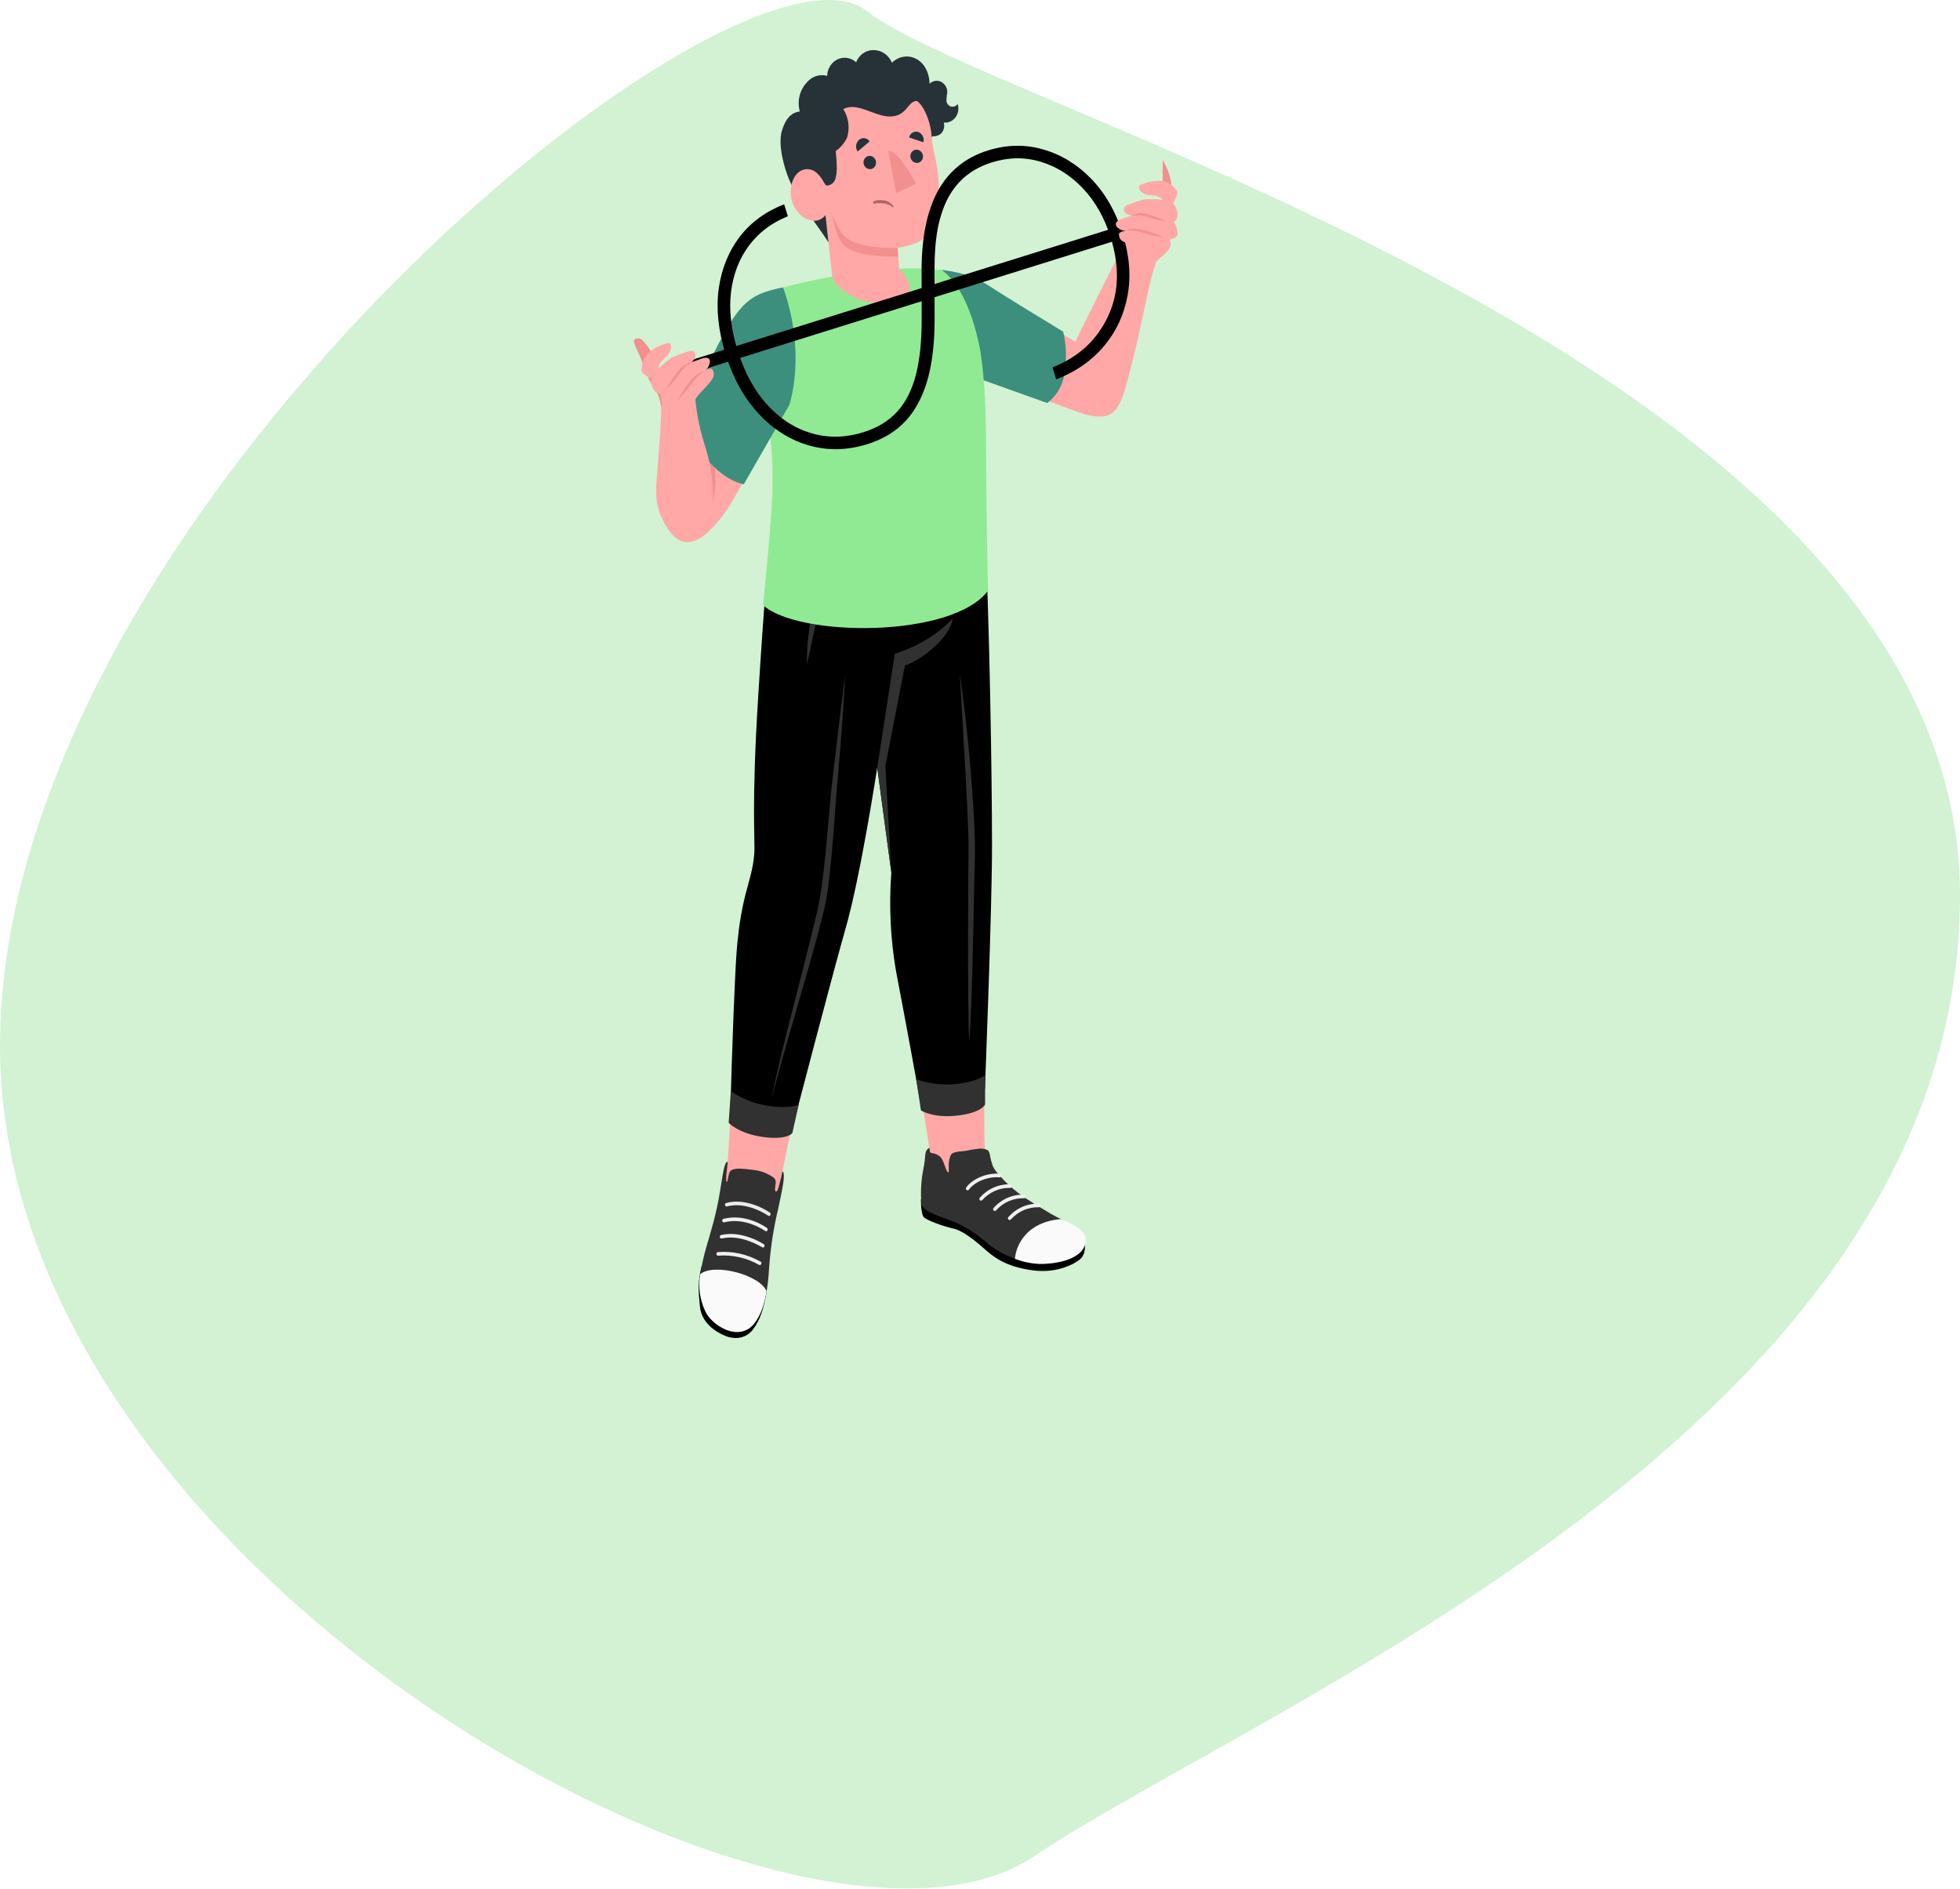
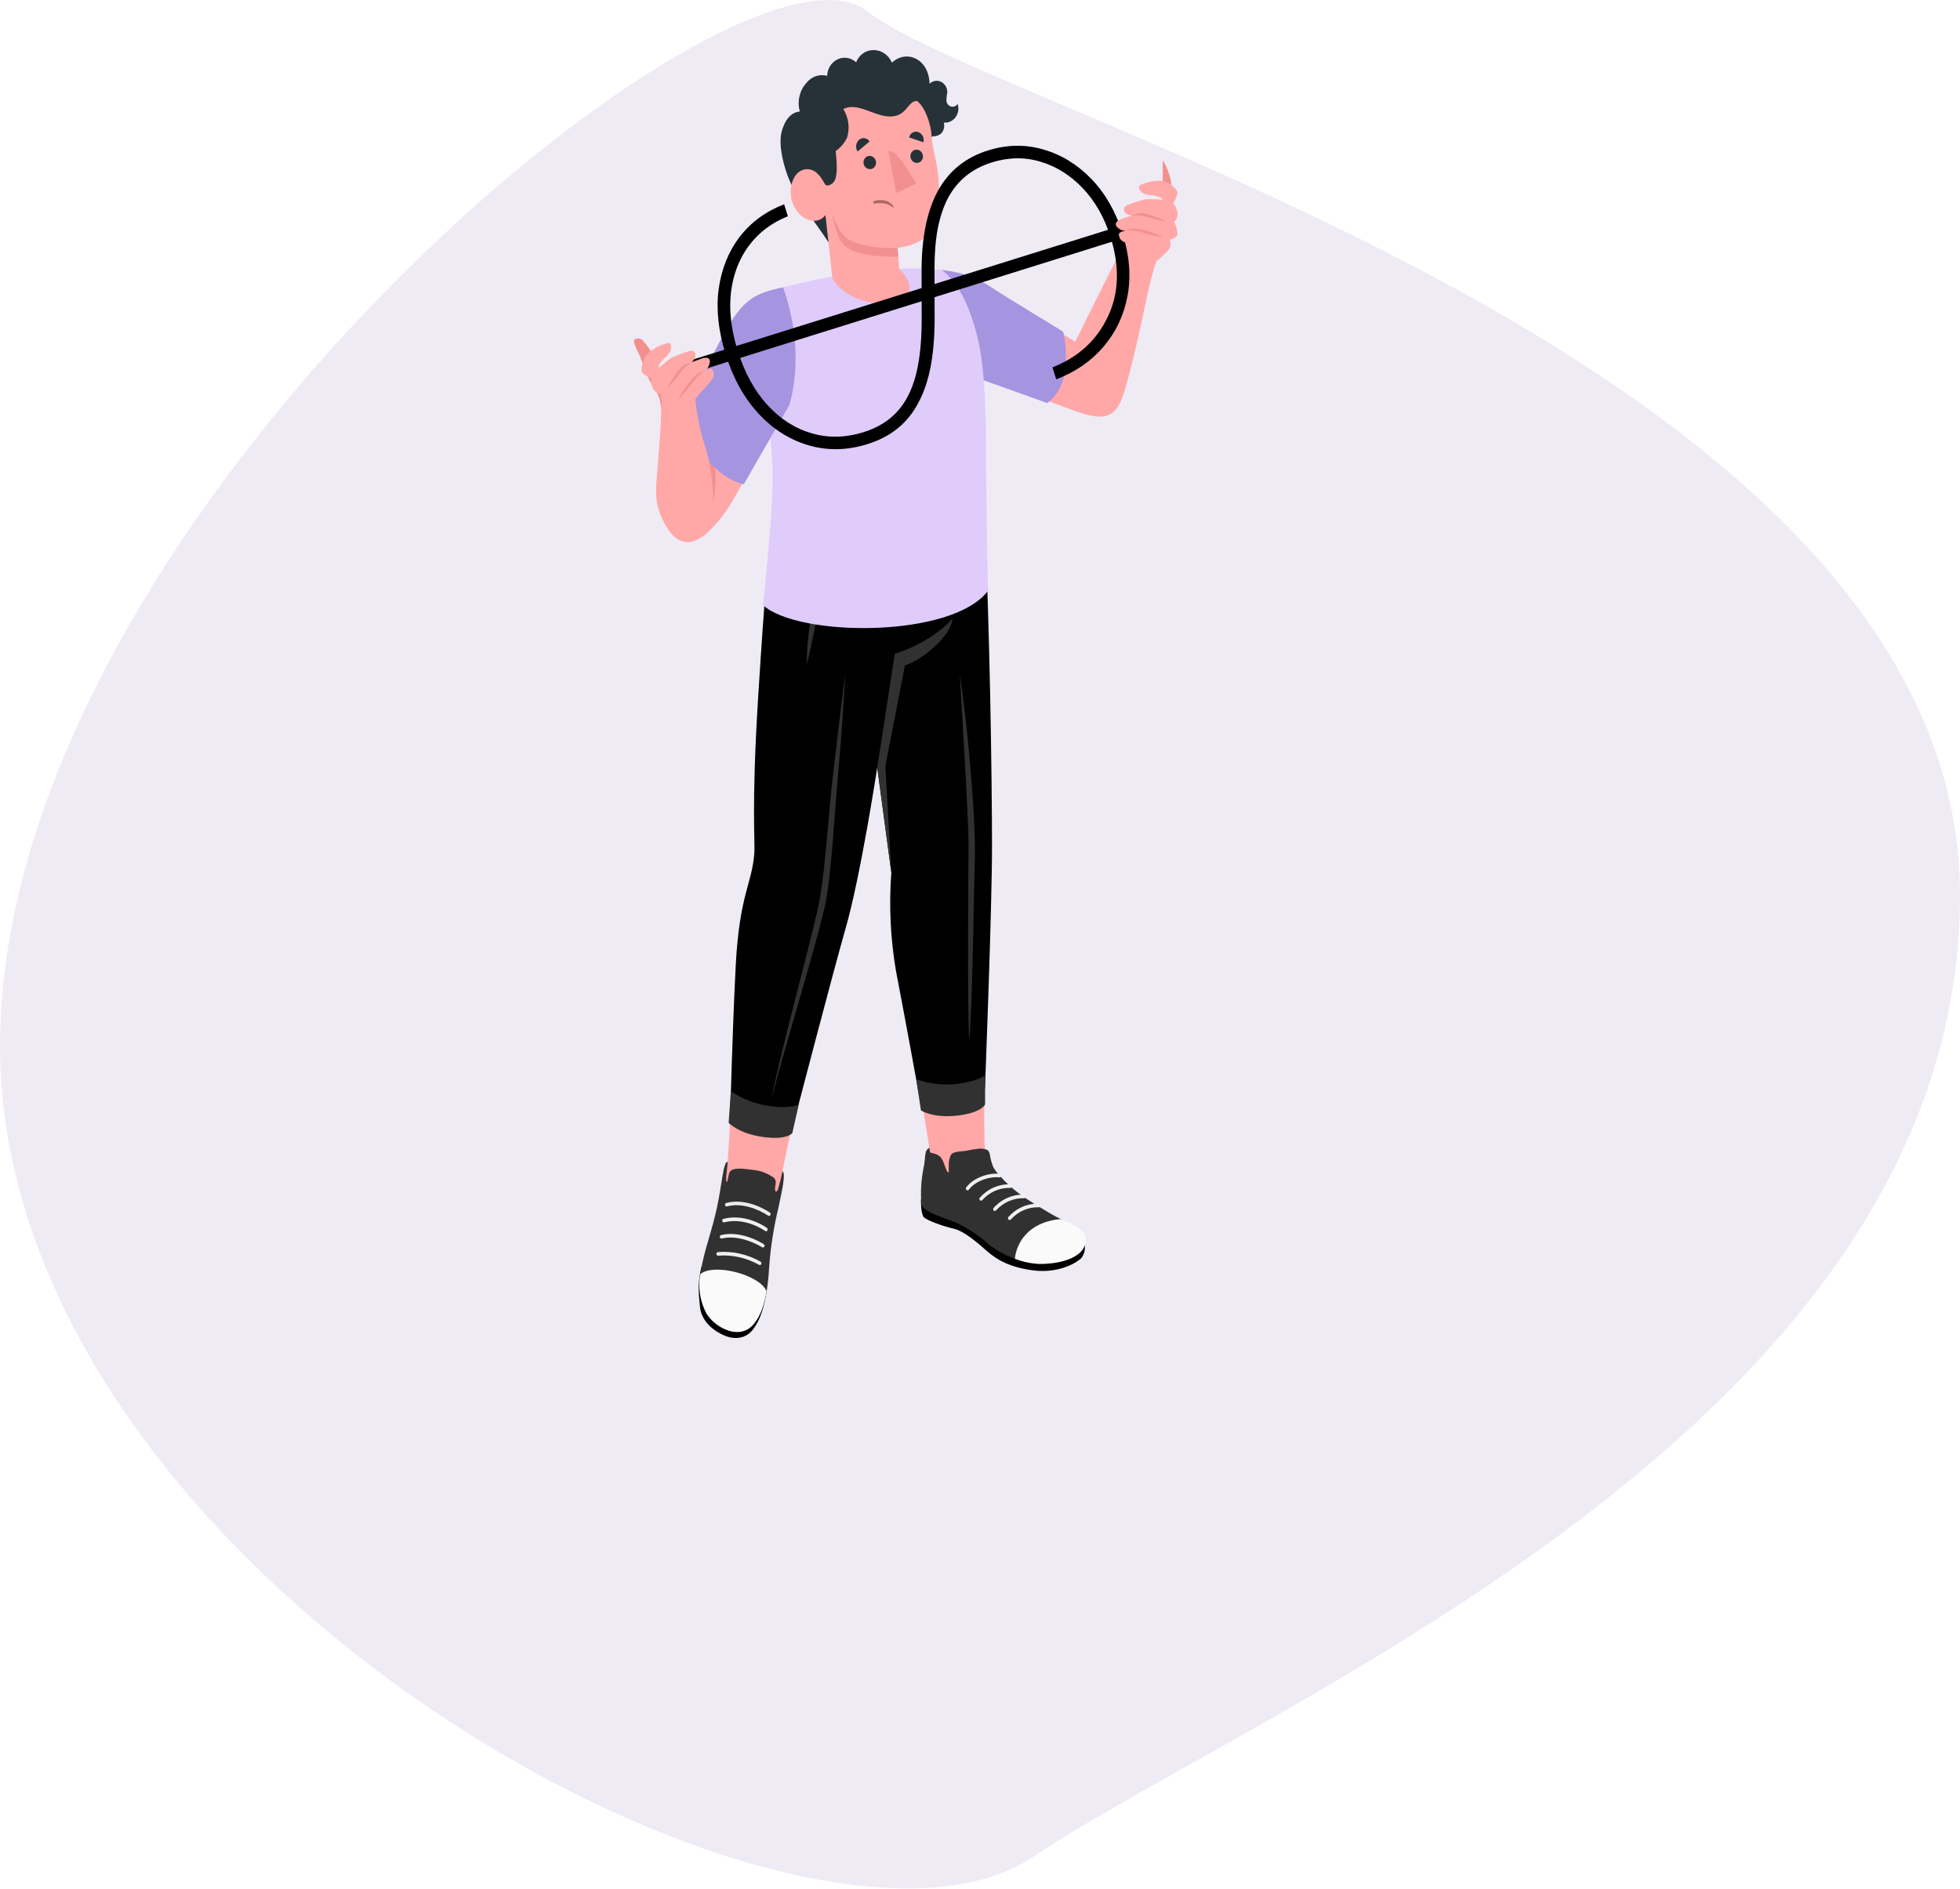
<svg xmlns="http://www.w3.org/2000/svg" width="248" height="239" viewBox="0 0 248 239" fill="none">
-   <path d="M248 113.284C248 180.509 159.933 215.477 130.717 235.006C101.5 254.535 0 199.59 0 132.365C0 65.139 93.5 -11.456 109.75 1.431C126 14.319 248 46.059 248 113.284Z" fill="#D2F2D3" />
+   <path d="M248 113.284C248 180.509 159.933 215.477 130.717 235.006C101.5 254.535 0 199.59 0 132.365C0 65.139 93.5 -11.456 109.75 1.431C126 14.319 248 46.059 248 113.284Z" fill="#efebf5" />
  <path d="M92.073 147.033C92.409 141.81 92.581 139.363 93.046 130.027C93.088 127.634 93.168 125.071 93.32 122.793C93.824 115.131 94.745 113.307 95.36 110.678C95.975 108.05 95.894 100.936 96.832 84.461C97.13 78.162 98.082 71.918 99.672 65.845H121.71C123.974 76.174 124.619 98.542 124.551 109.188C124.517 114.617 124.462 142.659 124.589 144.901C124.716 146.745 125.47 148.475 126.708 149.763C128.524 151.85 129.827 152.694 132.103 154.514C131.774 155.446 127.006 155.411 125.649 154.702C123.679 153.644 121.778 152.448 119.955 151.122C118.085 149.639 117.647 148.744 117.617 146.485C117.61 146.24 117.616 145.994 117.636 145.749C117.6 144.432 114.054 124.782 113.28 120.344C112.677 116.898 113.338 110.222 113.338 110.222L111.003 93.806C111.003 93.806 108.947 106.901 107.539 113.538C106.505 118.415 103.946 126.12 102.271 133.92C100.314 141.849 100.158 142.547 99.003 148.226C98.422 151.088 96.998 160.715 96.35 162.695C94.258 169.086 89.522 165.912 89.254 162.379C89.074 160.028 92.001 148.159 92.073 147.033Z" fill="#FFA8A7" />
  <path d="M111 93.808L112.707 81.966C112.707 81.966 119.307 81.127 121.707 78.658C121.707 78.658 118.68 83.231 114.202 83.977L112.32 93.793L113.314 110.084L111 93.808Z" fill="#AF6152" />
  <path d="M137.149 157.157C137.273 157.505 137.306 157.882 137.246 158.249C137.187 158.615 137.035 158.958 136.808 159.24C136.041 159.965 133.778 161.165 130.769 160.784C127.76 160.402 126.123 159.425 124.91 158.361C123.697 157.297 121.996 155.797 120.635 155.491C119.369 155.208 117.307 154.47 116.899 154.056C116.49 153.642 116.528 151.784 116.528 151.784L137.149 157.157Z" fill="black" />
  <path d="M117.592 145.256C117.474 145.319 117.371 145.409 117.289 145.519C117.206 145.629 117.147 145.757 117.115 145.893C117.028 146.406 117.03 147.062 116.841 147.905C116.545 149.389 116.46 150.913 116.591 152.424C116.766 153.374 119.516 154.154 120.837 154.675C122.392 155.382 123.839 156.337 125.127 157.508C126.995 158.943 129.2 159.793 131.493 159.963C134.484 159.976 136.411 159.083 136.998 157.928C137.723 156.496 137.135 155.678 133.682 154.012C133.029 153.697 130.729 152.275 129.945 151.759C129.114 151.217 128.326 150.603 127.588 149.923C127.217 149.577 126.863 149.21 126.528 148.823C126.181 148.479 125.884 148.082 125.647 147.643C125.607 147.547 125.578 147.433 125.542 147.333C125.443 147.054 125.365 146.766 125.31 146.473C125.251 146.168 125.213 145.723 124.938 145.542C124.549 145.375 124.123 145.326 123.709 145.401C123.264 145.439 122.822 145.511 122.386 145.617C121.881 145.744 120.611 145.657 120.317 146.17C120.122 146.583 120.029 147.043 120.047 147.505C120.041 147.72 120.047 147.937 120.047 148.151C120.047 148.243 120.086 148.408 119.965 148.371C119.845 148.334 119.72 148.018 119.676 147.908C119.578 147.667 119.515 147.411 119.408 147.176C119.315 146.888 119.166 146.624 118.973 146.402C118.396 145.894 117.844 146.001 117.677 145.826C117.676 145.826 117.612 145.438 117.592 145.256Z" fill="#313131" />
  <path d="M134.239 154.285C129.914 154.654 128.579 157.533 128.413 159.306C129.402 159.694 130.441 159.915 131.494 159.962C134.484 159.975 136.536 159.082 137.121 157.927C137.807 156.576 137.32 155.498 134.239 154.285Z" fill="#FAFAFA" />
  <path d="M127.75 154.407C127.701 154.408 127.653 154.39 127.615 154.357C127.572 154.32 127.544 154.265 127.537 154.206C127.531 154.146 127.547 154.086 127.582 154.039C128.081 153.475 128.687 153.032 129.36 152.739C130.032 152.446 130.755 152.311 131.48 152.342C131.508 152.344 131.536 152.352 131.561 152.365C131.587 152.379 131.609 152.398 131.628 152.421C131.646 152.444 131.66 152.471 131.668 152.5C131.677 152.529 131.68 152.56 131.677 152.59C131.674 152.62 131.666 152.649 131.653 152.676C131.639 152.703 131.621 152.726 131.598 152.745C131.576 152.764 131.551 152.778 131.523 152.786C131.496 152.795 131.467 152.797 131.439 152.793C130.784 152.771 130.132 152.896 129.525 153.159C128.918 153.423 128.369 153.819 127.912 154.322C127.893 154.349 127.868 154.37 127.84 154.385C127.812 154.399 127.781 154.407 127.75 154.407Z" fill="#F0F0F0" />
  <path d="M125.874 153.265C125.834 153.266 125.795 153.254 125.761 153.232C125.727 153.209 125.699 153.177 125.682 153.139C125.664 153.1 125.657 153.057 125.661 153.014C125.666 152.972 125.682 152.931 125.707 152.898C126.205 152.333 126.811 151.889 127.483 151.597C128.156 151.304 128.879 151.169 129.604 151.201C129.632 151.203 129.658 151.212 129.683 151.226C129.707 151.24 129.729 151.259 129.747 151.282C129.764 151.305 129.778 151.331 129.786 151.36C129.794 151.388 129.797 151.418 129.794 151.447C129.791 151.477 129.783 151.506 129.77 151.532C129.757 151.558 129.739 151.581 129.718 151.6C129.697 151.619 129.672 151.633 129.645 151.642C129.619 151.651 129.591 151.654 129.563 151.651C128.909 151.629 128.257 151.754 127.65 152.017C127.042 152.281 126.493 152.677 126.037 153.181C126.018 153.207 125.993 153.228 125.965 153.243C125.937 153.257 125.906 153.265 125.874 153.265Z" fill="#F0F0F0" />
  <path d="M124.133 151.957C124.093 151.957 124.054 151.945 124.02 151.923C123.986 151.9 123.959 151.868 123.941 151.83C123.924 151.791 123.917 151.748 123.921 151.706C123.925 151.663 123.941 151.623 123.966 151.589C124.465 151.025 125.071 150.582 125.743 150.289C126.415 149.997 127.138 149.861 127.863 149.892C127.919 149.898 127.97 149.927 128.006 149.973C128.041 150.019 128.058 150.079 128.053 150.139C128.047 150.198 128.02 150.253 127.977 150.291C127.934 150.329 127.878 150.348 127.822 150.342C127.168 150.321 126.516 150.446 125.909 150.709C125.302 150.973 124.752 151.369 124.296 151.872C124.277 151.898 124.252 151.919 124.224 151.934C124.196 151.949 124.165 151.957 124.133 151.957Z" fill="#F0F0F0" />
  <path d="M122.427 150.648C122.388 150.648 122.349 150.637 122.315 150.614C122.281 150.592 122.254 150.56 122.236 150.522C122.218 150.484 122.211 150.441 122.215 150.399C122.219 150.357 122.234 150.316 122.258 150.283C123.076 149.152 124.944 148.392 126.515 148.558C126.57 148.565 126.62 148.595 126.654 148.641C126.688 148.687 126.704 148.746 126.699 148.805C126.694 148.863 126.667 148.917 126.625 148.955C126.583 148.993 126.529 149.012 126.474 149.009C125.058 148.861 123.318 149.558 122.592 150.56C122.572 150.587 122.548 150.609 122.519 150.624C122.491 150.64 122.459 150.648 122.427 150.648Z" fill="#F0F0F0" />
  <path d="M96.999 163.431C96.656 165.587 96.192 166.988 95.341 168.175C94.491 169.363 93.094 169.601 91.758 169.065C90.422 168.529 88.767 167.325 88.567 165.406C88.367 163.488 88.27 162.178 88.79 160.202L96.999 163.431Z" fill="black" />
  <path d="M92.073 147.033C91.502 147.013 91.354 149.909 90.726 152.785C90.053 155.87 89.504 157.06 88.925 159.586C88.265 162.473 88.582 163.835 89.357 165.72C90.132 167.604 93.345 169.745 95.28 167.407C96.857 165.501 97.15 163.215 97.329 160.275C97.51 157.813 97.89 155.373 98.466 152.982C98.948 150.647 99.468 148.529 99.001 148.228C98.85 149.014 98.657 149.791 98.422 150.553C98.347 150.709 98.086 151.091 98.063 150.469C98.056 150.284 98.151 149.871 98.155 149.689C98.165 149.529 98.128 149.37 98.049 149.233C97.971 149.097 97.855 148.989 97.717 148.926C97.004 148.453 96.199 148.161 95.364 148.073C94.258 147.936 93.307 147.783 92.655 148.048C92.263 148.207 92.234 148.587 92.155 148.952C92.061 149.386 92.026 149.656 91.936 149.558C91.748 149.357 92.1 147.353 92.073 147.033Z" fill="#313131" />
  <path d="M88.592 161.265C88.327 162.82 88.537 164.426 89.19 165.843C89.965 167.728 93.45 169.906 95.383 167.568C96.346 166.405 96.724 164.939 96.995 163.431C96.197 161.356 90.346 159.789 88.592 161.265Z" fill="#FAFAFA" />
  <path d="M96.093 160.098C96.069 160.093 96.046 160.083 96.025 160.069C94.445 159.185 92.669 158.786 90.89 158.914C90.862 158.918 90.833 158.917 90.805 158.91C90.778 158.903 90.751 158.889 90.729 158.871C90.706 158.852 90.687 158.829 90.672 158.803C90.658 158.776 90.649 158.747 90.646 158.716C90.643 158.686 90.645 158.655 90.653 158.625C90.661 158.596 90.675 158.569 90.693 158.545C90.712 158.522 90.734 158.502 90.76 158.488C90.785 158.474 90.813 158.466 90.841 158.464C92.715 158.315 94.59 158.738 96.248 159.685C96.29 159.713 96.322 159.756 96.337 159.807C96.353 159.857 96.351 159.912 96.332 159.961C96.314 160.011 96.279 160.051 96.236 160.077C96.192 160.102 96.141 160.109 96.093 160.098Z" fill="#F0F0F0" />
  <path d="M91.244 156.746C91.197 156.735 91.154 156.707 91.124 156.667C91.094 156.626 91.077 156.576 91.077 156.525C91.077 156.473 91.094 156.423 91.124 156.382C91.154 156.342 91.197 156.314 91.244 156.304C93.875 155.684 96.549 157.4 96.649 157.472C96.672 157.489 96.692 157.51 96.707 157.535C96.722 157.56 96.733 157.587 96.738 157.617C96.743 157.646 96.742 157.676 96.737 157.705C96.731 157.734 96.72 157.761 96.704 157.785C96.672 157.834 96.623 157.867 96.569 157.878C96.514 157.889 96.458 157.877 96.411 157.844C96.389 157.828 93.781 156.164 91.333 156.743C91.304 156.751 91.273 156.751 91.244 156.746Z" fill="#F0F0F0" />
  <path d="M91.546 154.698C91.499 154.687 91.457 154.66 91.427 154.62C91.396 154.58 91.379 154.531 91.379 154.48C91.378 154.428 91.394 154.378 91.424 154.338C91.453 154.298 91.494 154.269 91.541 154.257C94.443 153.518 96.959 155.345 97.052 155.421C97.096 155.457 97.125 155.511 97.132 155.571C97.139 155.63 97.124 155.69 97.09 155.738C97.056 155.785 97.006 155.816 96.95 155.824C96.895 155.832 96.838 155.815 96.794 155.779C96.774 155.762 94.34 154.009 91.64 154.697C91.609 154.704 91.577 154.705 91.546 154.698Z" fill="#F0F0F0" />
  <path d="M91.894 152.688C91.847 152.677 91.805 152.65 91.775 152.611C91.745 152.571 91.728 152.522 91.727 152.471C91.726 152.42 91.741 152.37 91.77 152.329C91.799 152.289 91.84 152.26 91.886 152.248C94.61 151.509 97.327 153.398 97.428 153.48C97.472 153.516 97.501 153.569 97.508 153.627C97.516 153.686 97.502 153.745 97.47 153.793C97.437 153.841 97.388 153.873 97.334 153.883C97.279 153.892 97.224 153.878 97.178 153.844C97.155 153.826 94.519 152.001 91.99 152.687C91.959 152.695 91.926 152.695 91.894 152.688Z" fill="#EBEBEB" />
  <path d="M97.669 65.845C97.105 72.139 96.83 73.871 95.931 88.22C95.06 102.134 95.566 106.374 95.438 108.05C95.144 111.896 93.553 113.223 93.088 122.295C92.663 130.609 92.408 140.864 92.408 140.864C92.408 140.864 93.453 142.402 96.409 142.683C99.137 142.945 100.502 141.848 100.502 141.848C100.502 141.848 105.56 122.47 106.969 117.589C108.888 110.967 110.996 97.142 110.996 97.142L112.78 110.445C112.47 114.585 112.666 118.751 113.361 122.837C114.792 130.298 116.253 138.404 116.253 138.404C117.567 138.917 118.972 139.104 120.364 138.953C123.557 138.608 124.624 137.812 124.624 137.812C124.624 137.812 125.52 115.276 125.52 107.041C125.52 98.806 125.223 78.596 124.565 65.782L97.669 65.845Z" fill="black" />
  <path d="M111.001 97.144L113.217 82.741C113.217 82.741 117.668 81.482 120.526 78.28C120.314 80.665 116.355 83.725 114.501 84.201L112.027 96.964L112.785 110.445L111.001 97.144Z" fill="#313131" />
  <path d="M105.834 68.076C105.153 69.269 104.594 70.536 104.165 71.856C103.724 73.167 103.352 74.504 103.053 75.861C102.759 77.217 102.516 78.585 102.348 79.965C102.163 81.344 102.077 82.737 102.091 84.132C102.402 82.778 102.69 81.432 102.978 80.088C103.265 78.744 103.546 77.4 103.85 76.065C104.138 74.725 104.453 73.392 104.773 72.061C105.092 70.73 105.445 69.407 105.834 68.076Z" fill="#313131" />
  <path d="M104.133 68.579C103.486 69.222 102.897 69.93 102.375 70.692C101.847 71.449 101.369 72.243 100.944 73.071C100.52 73.901 100.158 74.766 99.86 75.657C99.552 76.548 99.352 77.477 99.265 78.422L100.447 75.928C100.848 75.112 101.245 74.296 101.664 73.49C102.069 72.678 102.496 71.877 102.91 71.063C103.324 70.248 103.749 69.436 104.133 68.579Z" fill="#313131" />
  <path d="M106.959 85.237C106.398 89.553 105.894 93.875 105.386 98.192C104.865 102.507 104.474 109.471 103.732 113.736C102.971 117.995 98.285 134.705 97.669 139.011C98.601 134.767 103.756 118.185 104.538 113.892C105.269 109.59 105.627 102.603 106.018 98.266C106.421 93.931 106.713 89.586 106.959 85.237Z" fill="#313131" />
  <path d="M121.435 85.237L122.098 96.592C122.196 98.484 122.309 100.374 122.39 102.266C122.47 104.157 122.575 106.053 122.546 107.919C122.51 109.798 122.4 127.928 122.638 131.723C123.055 127.498 123.245 111.753 123.365 107.934C123.354 104.096 123.05 100.326 122.733 96.54C122.405 92.759 121.98 88.988 121.435 85.237Z" fill="#313131" />
  <path d="M115.925 136.581L116.528 140.527C116.528 140.527 118.004 141.536 121.102 141.193C124.201 140.851 124.646 139.777 124.646 139.777V136.065C124.646 136.065 123.904 136.836 121.075 137.18C119.338 137.377 117.582 137.173 115.925 136.581Z" fill="#313131" />
  <path d="M92.472 138.113L92.198 142.1C92.198 142.1 93.414 143.45 96.502 143.891C99.589 144.332 100.256 143.399 100.256 143.399L101.065 139.788C101.065 139.788 100.175 140.354 97.35 139.98C95.618 139.739 93.954 139.102 92.472 138.113Z" fill="#313131" />
  <path d="M119.354 34.555C122.221 34.933 125.239 36.826 130.463 39.923C134.687 42.427 136.062 43.237 136.062 43.237C136.062 43.237 140.753 33.646 142.475 30.538C144.972 26.033 146.962 31.228 146.311 33.086C145.095 36.57 144.696 40.598 142.668 48.146C141.621 52.044 140.892 53.722 136.335 52.123C132.583 50.806 123.121 47.076 123.121 47.076L119.354 34.555Z" fill="#FFA8A7" />
  <path d="M148.194 24.245C148.462 22.359 147.119 20.269 147.119 20.269L147.122 23.098L148.194 24.245Z" fill="#F28F8F" />
-   <path d="M119.157 34.148C122.111 34.558 123.502 35.094 125.447 36.371C127.392 37.648 134.526 41.978 134.526 41.978C134.89 43.541 134.967 45.164 134.755 46.758C134.697 47.6 134.466 48.418 134.076 49.153C133.687 49.888 133.15 50.521 132.504 51.006L122.167 47.309L119.157 34.148Z" fill="#3C8F7C" />
-   <path d="M97.669 36.889C97.669 36.889 95.414 41.794 96.827 50.779C97.472 54.887 97.95 58.08 97.669 63.535C97.431 68.163 96.552 76.592 96.552 76.592C100.991 80.632 120.477 80.824 125.023 74.756C125.023 74.756 124.773 64.793 124.773 56.934C124.773 51.071 124.463 46.154 123.842 43.385C122.437 37.127 120.344 35.095 119.158 34.148C115.966 33.861 112.754 33.928 109.575 34.347C106.044 34.8 102.542 35.476 99.086 36.371C98.59 36.461 98.112 36.636 97.669 36.889Z" fill="#90EA93" />
+   <path d="M119.157 34.148C122.111 34.558 123.502 35.094 125.447 36.371C127.392 37.648 134.526 41.978 134.526 41.978C134.89 43.541 134.967 45.164 134.755 46.758C134.697 47.6 134.466 48.418 134.076 49.153C133.687 49.888 133.15 50.521 132.504 51.006L122.167 47.309L119.157 34.148Z" fill="#a594e0" />
+   <path d="M97.669 36.889C97.669 36.889 95.414 41.794 96.827 50.779C97.472 54.887 97.95 58.08 97.669 63.535C97.431 68.163 96.552 76.592 96.552 76.592C100.991 80.632 120.477 80.824 125.023 74.756C125.023 74.756 124.773 64.793 124.773 56.934C124.773 51.071 124.463 46.154 123.842 43.385C122.437 37.127 120.344 35.095 119.158 34.148C115.966 33.861 112.754 33.928 109.575 34.347C106.044 34.8 102.542 35.476 99.086 36.371C98.59 36.461 98.112 36.636 97.669 36.889Z" fill="#DFCCFB" />
  <path d="M97.669 36.889C93.817 38.32 93.115 40.189 90.375 45.243C87.807 50.104 85.601 55.174 83.776 60.406C82.711 63.667 84.363 67.166 85.796 67.792C86.926 68.285 87.854 68.778 89.243 67.636C90.414 66.607 91.439 65.401 92.284 64.056C95.018 59.478 99.265 51.545 99.265 51.545C99.265 51.545 102.222 40.819 97.669 36.889Z" fill="#FFA8A7" />
  <path d="M90.202 63.785C90.91 59.882 90.3 58.518 89.994 56.076C89.694 53.682 89.32 49.94 89.104 47.704C88.07 49.792 87.071 52.013 86.199 54.083L90.202 63.785Z" fill="#F28F8F" />
-   <path d="M86.484 52.78C86.715 54.008 89.508 60.213 94.108 61.297L99.852 51.294C99.852 51.294 102.121 44.937 99.085 36.371C95.636 37.064 94.165 37.852 92.048 41.448C89.932 45.044 86.484 52.78 86.484 52.78Z" fill="#3C8F7C" />
+   <path d="M86.484 52.78C86.715 54.008 89.508 60.213 94.108 61.297L99.852 51.294C99.852 51.294 102.121 44.937 99.085 36.371C95.636 37.064 94.165 37.852 92.048 41.448C89.932 45.044 86.484 52.78 86.484 52.78Z" fill="#a594e0" />
  <path d="M83.621 49.879C83.593 50.616 83.721 51.136 83.603 53.577C83.486 56.018 83.397 56.376 83.224 58.959C83.034 61.81 82.555 63.641 84.26 66.551C86.005 69.529 87.98 68.854 89.707 67.22C90.559 64.385 90.309 59.853 89.243 56.566C88.607 54.614 88.184 52.59 87.982 50.534L83.621 49.879Z" fill="#FFA8A7" />
  <path d="M81.299 43.05C81.16 42.929 80.992 42.855 80.814 42.837C80.636 42.819 80.458 42.857 80.3 42.947C80.051 43.157 80.395 43.875 80.866 44.836C81.177 45.471 81.849 47.762 82.516 48.725C83.176 49.542 83.574 50.563 83.654 51.639C83.943 50.11 83.88 48.529 83.469 47.032C83.059 45.535 82.314 44.169 81.299 43.05Z" fill="#F28F8F" />
  <path d="M104.824 30.66C102.948 27.78 101.243 25.973 99.86 22.75C99.3 21.444 98.384 18.413 98.928 16.571C99.306 15.288 99.951 14.247 101.2 14.113C101.026 13.483 101.012 12.815 101.16 12.178C101.308 11.541 101.611 10.958 102.04 10.488C102.354 10.091 102.767 9.798 103.23 9.64C103.693 9.483 104.188 9.469 104.659 9.599C104.674 9.151 104.807 8.718 105.042 8.347C105.277 7.977 105.605 7.685 105.988 7.506C106.371 7.326 106.794 7.266 107.208 7.333C107.621 7.399 108.009 7.589 108.326 7.881C108.506 7.418 108.812 7.024 109.203 6.749C109.594 6.474 110.054 6.331 110.522 6.338C111.014 6.334 111.496 6.483 111.912 6.766C112.327 7.05 112.656 7.455 112.861 7.935C114.598 6.256 117.516 7.331 117.619 10.597C117.815 10.406 118.061 10.282 118.324 10.24C118.587 10.199 118.856 10.242 119.096 10.364C119.336 10.487 119.536 10.683 119.672 10.927C119.808 11.172 119.872 11.455 119.858 11.739C119.78 12.1 119.748 12.471 119.76 12.841C119.793 13.001 119.868 13.147 119.976 13.262C120.085 13.377 120.222 13.456 120.372 13.489C120.521 13.523 120.676 13.509 120.819 13.45C120.961 13.391 121.084 13.289 121.174 13.157C121.265 13.441 121.287 13.745 121.239 14.04C121.191 14.336 121.074 14.614 120.9 14.848C120.725 15.083 120.498 15.267 120.239 15.382C119.98 15.498 119.699 15.542 119.42 15.51C119.489 15.76 119.491 16.025 119.425 16.276C119.359 16.526 119.227 16.751 119.046 16.925C118.747 17.169 118.372 17.284 117.997 17.246L104.824 30.66Z" fill="#263238" />
  <path d="M118.672 26.226C118.424 28.7 117.531 29.946 116.047 30.691C115.252 31.038 114.416 31.266 113.563 31.368L113.782 34.009C118.803 39.265 107.903 39.995 105.324 35.214L104.447 27.212C104.447 27.212 103.601 28.539 101.848 27.623C101.133 27.19 100.58 26.507 100.282 25.688C99.984 24.869 99.959 23.965 100.212 23.129C100.805 21.207 102.412 21.087 103.289 21.838C104.265 22.677 104.284 23.567 104.714 23.477C104.961 23.45 105.194 23.339 105.379 23.161C105.564 22.983 105.691 22.746 105.742 22.485C105.94 21.669 105.909 20.856 105.742 19.116C106.346 18.694 106.84 18.114 107.176 17.43C107.363 16.829 107.419 16.19 107.337 15.562C107.256 14.934 107.04 14.335 106.706 13.811C108.46 12.872 110.564 14.705 112.538 14.745C114.798 14.79 114.8 12.755 116.031 12.778C117.103 13.6 117.782 15.748 117.874 17.171C118.05 19.946 119.162 21.332 118.672 26.226Z" fill="#FFA8A7" />
  <path d="M113.562 31.367C110.904 31.529 108.06 30.952 106.986 30.017C105.911 29.082 105.255 26.959 105.255 26.959C105.255 26.959 105.715 29.687 106.591 30.802C107.467 31.916 109.386 32.199 110.553 32.35C111.585 32.449 112.621 32.492 113.657 32.479L113.562 31.367Z" fill="#F28F8F" />
  <path d="M116.84 18.006L115.023 17.395C115.055 17.267 115.11 17.146 115.186 17.041C115.262 16.936 115.358 16.849 115.466 16.785C115.575 16.72 115.695 16.68 115.818 16.668C115.942 16.655 116.067 16.669 116.185 16.709C116.428 16.794 116.632 16.976 116.754 17.218C116.875 17.459 116.906 17.741 116.84 18.006Z" fill="#263238" />
  <path d="M108.513 19.171L110.032 17.9C109.96 17.79 109.867 17.697 109.76 17.626C109.653 17.556 109.534 17.509 109.409 17.49C109.285 17.47 109.158 17.478 109.037 17.513C108.915 17.547 108.802 17.608 108.703 17.692C108.5 17.865 108.368 18.116 108.333 18.391C108.297 18.666 108.362 18.945 108.513 19.171Z" fill="#263238" />
  <path d="M115.196 19.837C115.217 20.062 115.32 20.269 115.481 20.415C115.642 20.561 115.85 20.634 116.061 20.619C116.164 20.613 116.264 20.585 116.356 20.536C116.449 20.488 116.531 20.42 116.598 20.337C116.665 20.253 116.716 20.157 116.748 20.052C116.78 19.947 116.791 19.837 116.782 19.727C116.761 19.502 116.659 19.295 116.497 19.149C116.336 19.003 116.128 18.93 115.917 18.945C115.815 18.95 115.714 18.978 115.621 19.026C115.529 19.075 115.446 19.143 115.379 19.226C115.312 19.309 115.261 19.406 115.229 19.511C115.198 19.616 115.186 19.727 115.196 19.837Z" fill="#263238" />
  <path d="M109.261 20.624C109.282 20.849 109.385 21.056 109.546 21.202C109.707 21.348 109.915 21.422 110.126 21.407C110.229 21.401 110.329 21.372 110.421 21.324C110.514 21.275 110.596 21.207 110.663 21.124C110.73 21.041 110.781 20.944 110.813 20.839C110.845 20.735 110.856 20.624 110.847 20.515C110.826 20.29 110.724 20.082 110.562 19.936C110.401 19.791 110.193 19.717 109.983 19.732C109.88 19.738 109.779 19.767 109.687 19.815C109.595 19.863 109.513 19.931 109.445 20.015C109.378 20.098 109.327 20.195 109.295 20.299C109.263 20.404 109.252 20.515 109.261 20.624Z" fill="#263238" />
  <path d="M115.911 23.241L113.39 24.434L112.394 19.117C113.307 18.852 114.909 21.429 115.911 23.241Z" fill="#F28F8F" />
  <path d="M113.069 26.143C112.943 25.941 112.78 25.769 112.589 25.638C112.399 25.507 112.185 25.419 111.961 25.38C111.724 25.323 111.481 25.304 111.239 25.321C110.984 25.322 110.734 25.389 110.509 25.516C110.4 25.586 110.521 25.78 110.619 25.773C111.049 25.704 111.486 25.697 111.918 25.75C112.135 25.797 112.346 25.871 112.547 25.971C112.712 26.051 112.853 26.169 113.014 26.252C113.077 26.285 113.088 26.182 113.069 26.143Z" fill="#B16668" />
  <path d="M86.323 45.928L147.06 26.941L147.535 28.459L86.797 47.446L86.323 45.928ZM133.17 46.492C136.418 45.217 138.748 43.091 140.162 40.114C141.58 37.153 141.701 33.79 140.524 30.026C139.753 27.558 138.588 25.5 137.031 23.851C135.474 22.202 133.689 21.076 131.677 20.472C129.681 19.863 127.616 19.893 125.48 20.56C124.247 20.946 123.172 21.508 122.257 22.245C121.341 22.983 120.58 23.907 119.972 25.017C119.385 26.138 118.943 27.448 118.648 28.947C118.373 30.456 118.239 32.165 118.245 34.073L118.258 40.112C118.267 42.418 118.108 44.465 117.781 46.251C117.454 48.037 116.94 49.587 116.239 50.9C115.559 52.224 114.679 53.324 113.598 54.2C112.534 55.071 111.25 55.741 109.748 56.211C107.217 57.002 104.76 57.058 102.378 56.379C99.995 55.7 97.879 54.374 96.029 52.4C94.179 50.426 92.774 47.904 91.815 44.836C90.891 41.878 90.596 39.131 90.932 36.596C91.284 34.055 92.166 31.852 93.58 29.986C95.014 28.131 96.893 26.754 99.216 25.854L99.691 27.372C97.652 28.183 96.015 29.416 94.778 31.07C93.541 32.724 92.781 34.681 92.498 36.939C92.219 39.214 92.498 41.688 93.334 44.361C94.204 47.145 95.448 49.43 97.065 51.216C98.704 53.013 100.573 54.217 102.674 54.828C104.78 55.455 106.979 55.409 109.273 54.693C111.013 54.149 112.42 53.292 113.496 52.122C114.587 50.948 115.384 49.388 115.887 47.442C116.39 45.496 116.635 43.084 116.621 40.207L116.608 34.168C116.619 29.981 117.316 26.629 118.699 24.113C120.088 21.612 122.19 19.922 125.006 19.042C127.394 18.295 129.725 18.253 131.998 18.914C134.286 19.57 136.315 20.811 138.084 22.637C139.858 24.478 141.177 26.783 142.042 29.551C142.913 32.335 143.123 34.952 142.673 37.401C142.224 39.851 141.219 41.997 139.659 43.839C138.1 45.681 136.095 47.072 133.645 48.011L133.17 46.492Z" fill="black" />
  <path d="M148.62 25.412C149.132 24.356 149.056 24.238 148.644 23.806C148.331 23.457 147.946 23.194 147.519 23.037C147.092 22.88 146.636 22.834 146.19 22.903C145.516 22.96 144.856 23.142 144.239 23.44C143.864 23.726 144.331 24.584 145.386 24.672C147.049 24.812 147.102 25.282 147.102 25.282C146.393 25.219 145.681 25.195 144.97 25.211C144.182 25.393 143.409 25.643 142.659 25.956C141.995 26.176 141.986 27.135 143.181 27.281L141.965 27.686C141.113 27.969 140.883 28.511 141.645 28.983C141.894 29.147 142.187 29.216 142.477 29.18C142.477 29.18 141.548 29.322 141.573 29.655C141.645 30.611 142.252 30.77 144.204 31.063C145.868 31.315 146.478 31.926 146.396 32.641L146.313 33.085C146.313 33.085 146.97 32.525 147.551 31.952C147.974 31.532 148.318 31.08 148.003 30.327C148.003 30.327 149.028 30.191 148.999 29.505C148.949 29.006 148.799 28.524 148.561 28.092C148.729 27.953 148.857 27.765 148.931 27.551C149.004 27.337 149.018 27.106 148.973 26.883C148.918 26.453 148.732 26.055 148.442 25.75L148.62 25.412Z" fill="#FFA8A7" />
  <path d="M143.181 27.279C143.541 27.139 143.914 27.037 144.293 26.974C144.682 26.978 145.069 27.046 145.438 27.178C146.166 27.39 146.877 27.666 147.561 28.006C146.813 27.911 146.074 27.75 145.352 27.523C145.008 27.398 144.655 27.308 144.297 27.252C143.951 27.244 143.559 27.298 143.181 27.279Z" fill="#F28F8F" />
  <path d="M142.477 29.178C142.859 28.995 143.277 28.917 143.694 28.951C144.106 28.981 144.513 29.052 144.912 29.165C145.704 29.376 146.472 29.675 147.205 30.058C146.406 29.919 145.613 29.736 144.831 29.511C144.072 29.244 143.274 29.131 142.477 29.178Z" fill="#F28F8F" />
  <path d="M82.103 47.745C81.112 47.217 81.108 47.07 81.203 46.46C81.265 45.981 81.433 45.525 81.692 45.13C81.951 44.734 82.294 44.41 82.694 44.185C83.271 43.807 83.905 43.539 84.567 43.393C85.027 43.388 85.12 44.377 84.315 45.112C83.046 46.27 83.357 46.562 83.357 46.562C83.357 46.562 84.431 45.618 84.946 45.286C85.684 44.938 86.446 44.654 87.226 44.435C87.883 44.195 88.416 44.963 87.529 45.836L88.735 45.398C89.58 45.092 90.063 45.386 89.706 46.248C89.595 46.537 89.396 46.777 89.141 46.929C89.141 46.929 89.969 46.46 90.132 46.746C90.599 47.568 90.195 48.076 88.776 49.544C87.567 50.794 87.41 51.667 87.867 52.195L88.178 52.521C88.178 52.521 87.336 52.469 86.554 52.369C85.981 52.295 85.453 52.147 85.297 51.338C85.047 51.402 84.787 51.402 84.538 51.338C84.289 51.275 84.057 51.149 83.862 50.971C83.513 50.633 83.621 49.879 83.621 49.879C83.401 49.855 83.191 49.77 83.01 49.634C82.83 49.497 82.685 49.313 82.591 49.099C82.397 48.739 82.341 48.313 82.432 47.909L82.103 47.745Z" fill="#FFA8A7" />
  <path d="M87.531 45.836C87.162 45.949 86.804 46.1 86.464 46.289C86.15 46.536 85.875 46.835 85.649 47.174C85.175 47.803 84.752 48.474 84.384 49.179C84.937 48.632 85.447 48.037 85.907 47.398C86.117 47.083 86.353 46.788 86.613 46.518C86.891 46.292 87.236 46.089 87.531 45.836Z" fill="#F28F8F" />
  <path d="M89.143 46.929C88.733 47.021 88.351 47.221 88.032 47.511C87.716 47.794 87.425 48.108 87.164 48.45C86.639 49.119 86.181 49.844 85.798 50.615C86.369 50 86.91 49.353 87.42 48.678C87.887 47.986 88.472 47.393 89.143 46.929Z" fill="#F28F8F" />
</svg>
